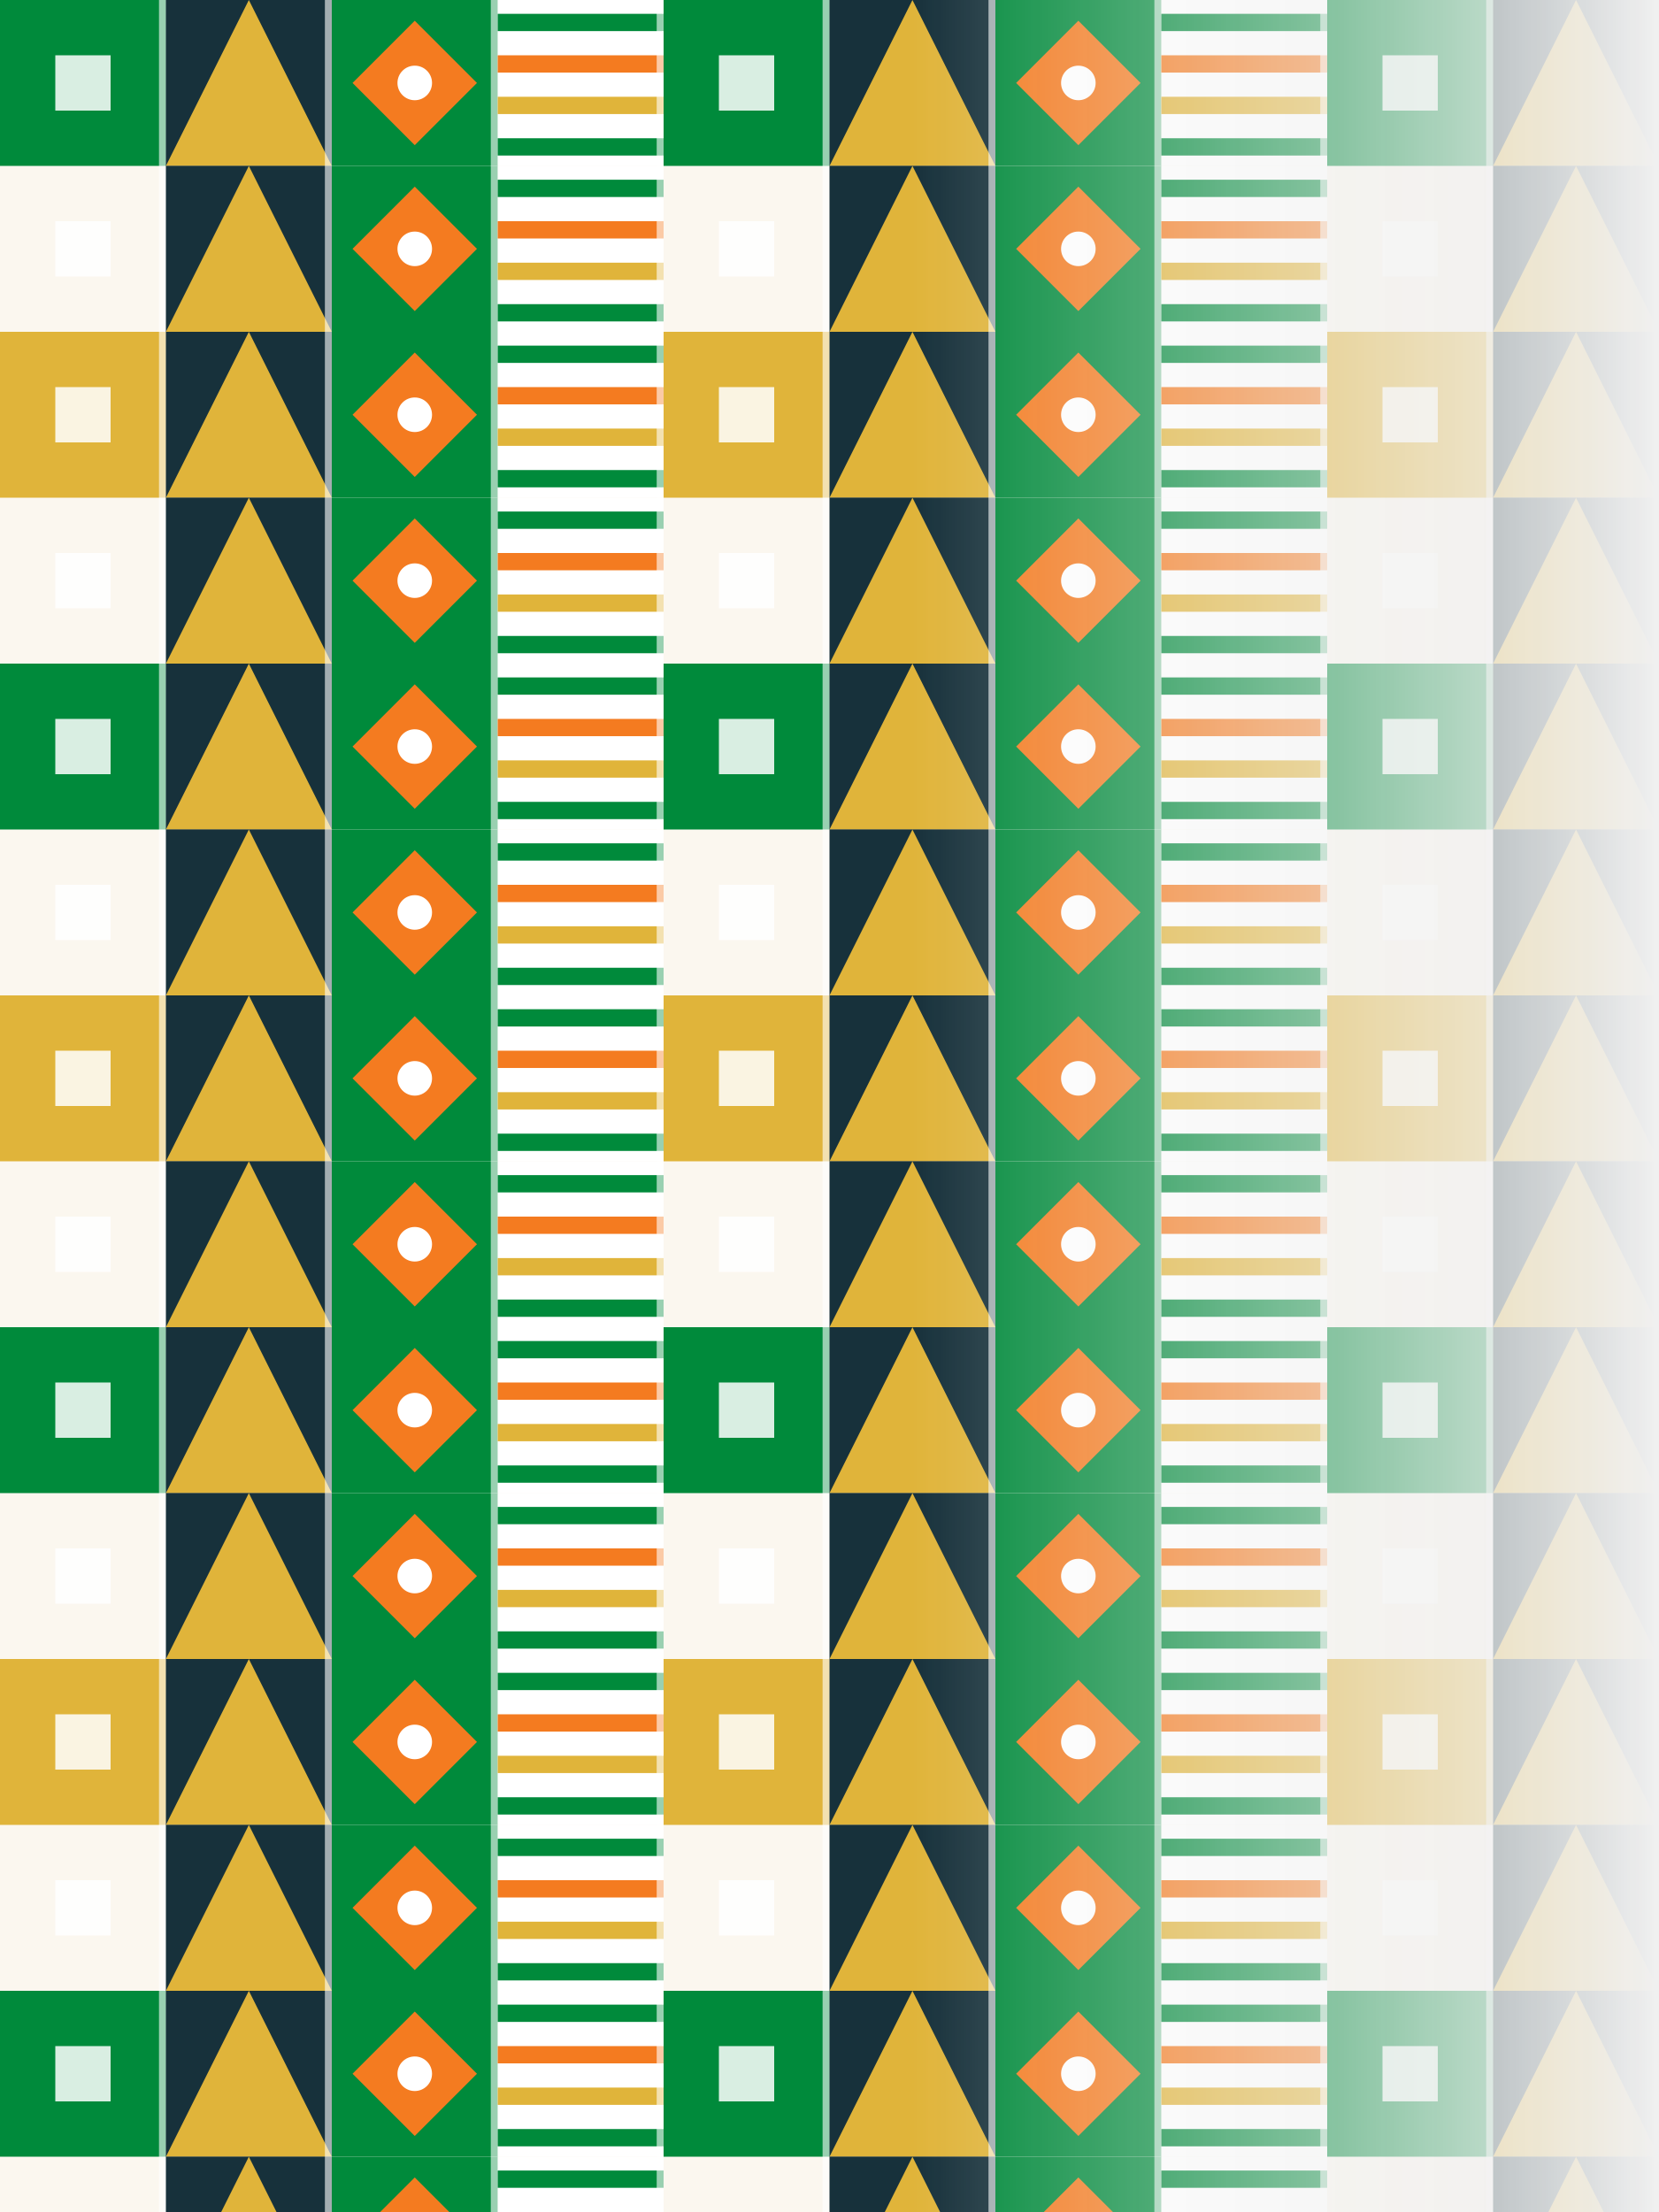
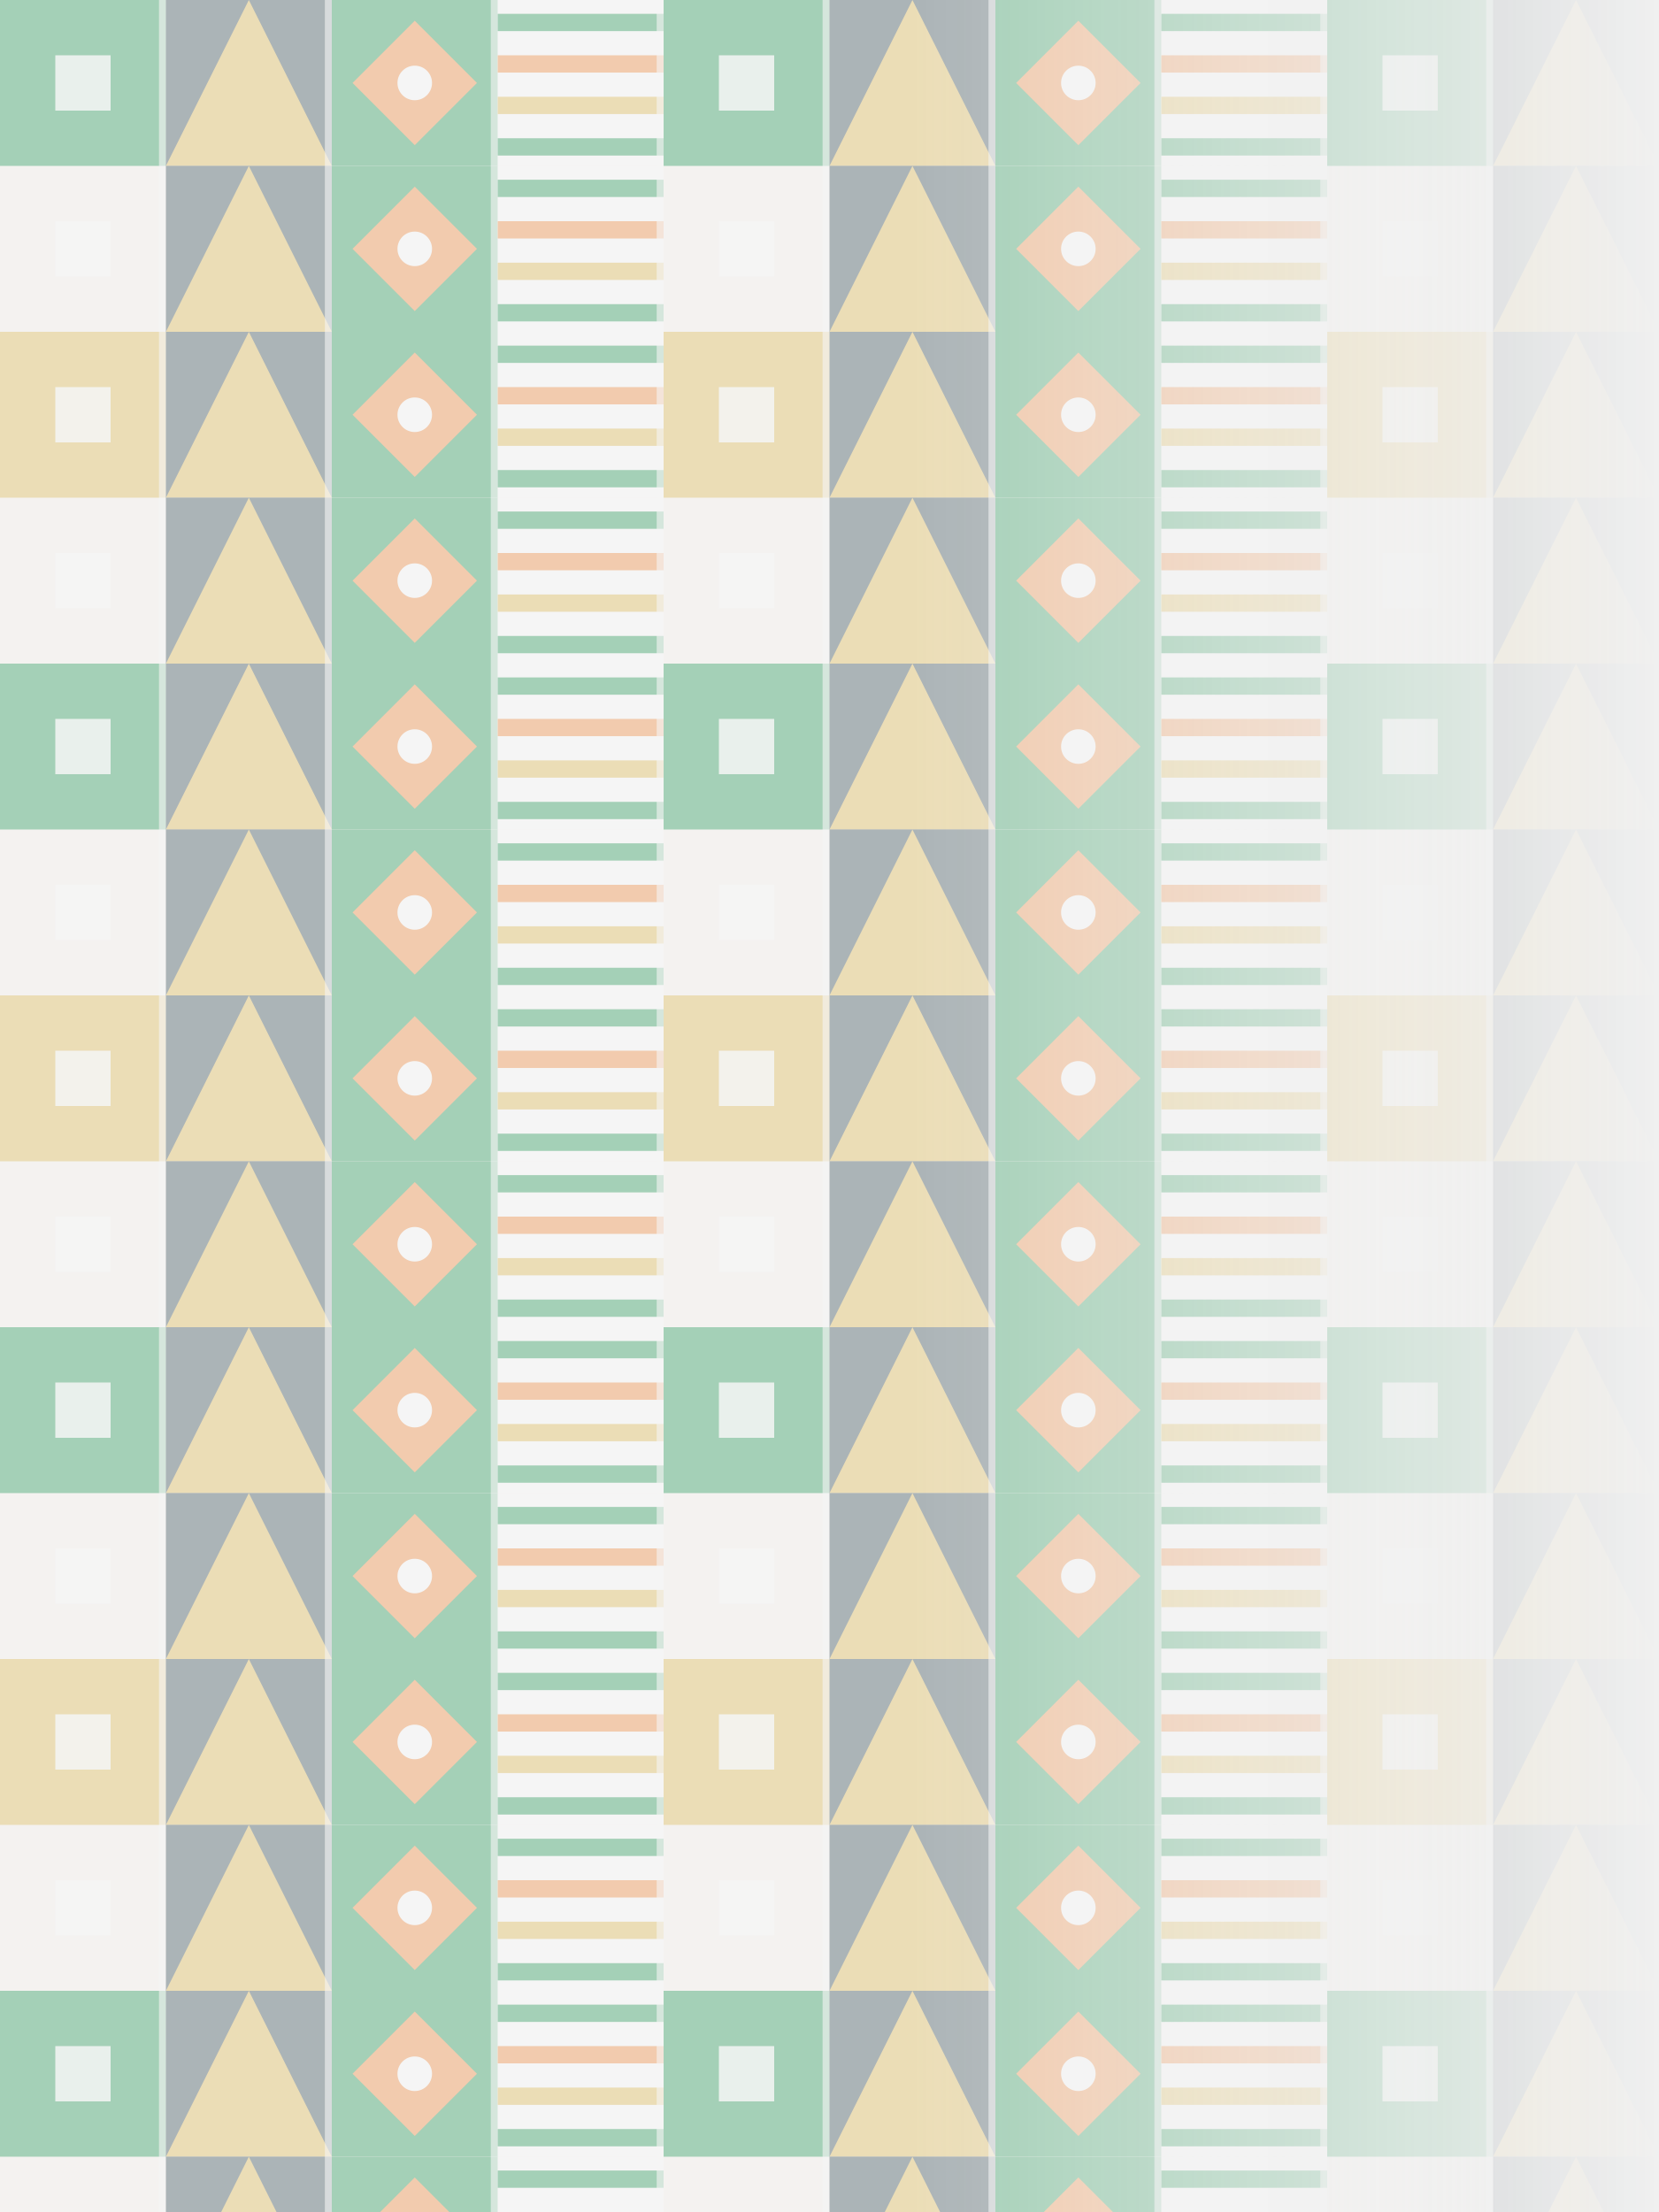
<svg xmlns="http://www.w3.org/2000/svg" viewBox="0 0 480 640" preserveAspectRatio="xMidYMid slice">
  <defs>
    <linearGradient id="f" x1="0" y1="0" x2="1" y2="0">
      <stop offset="0" stop-color="#fff" />
      <stop offset=".55" stop-color="#fff" />
      <stop offset="1" stop-color="#fff" stop-opacity="0" />
    </linearGradient>
    <mask id="m">
      <rect width="480" height="640" fill="url(#f)" />
    </mask>
  </defs>
-   <g mask="url(#m)">
+   <g mask="url(#m)" opacity="0.32">
    <g>
      <rect width="480" height="640" fill="#fbf7ef" />
      <rect x="0" y="0" width="48" height="48" fill="#008A3B" />
      <rect x="16" y="16" width="16" height="16" fill="#fff" opacity=".85" />
      <rect x="16" y="64" width="16" height="16" fill="#fff" opacity=".85" />
      <rect x="0" y="96" width="48" height="48" fill="#E0B43A" />
      <rect x="16" y="112" width="16" height="16" fill="#fff" opacity=".85" />
      <rect x="16" y="160" width="16" height="16" fill="#fff" opacity=".85" />
      <rect x="0" y="192" width="48" height="48" fill="#008A3B" />
      <rect x="16" y="208" width="16" height="16" fill="#fff" opacity=".85" />
      <rect x="16" y="256" width="16" height="16" fill="#fff" opacity=".85" />
      <rect x="0" y="288" width="48" height="48" fill="#E0B43A" />
      <rect x="16" y="304" width="16" height="16" fill="#fff" opacity=".85" />
      <rect x="16" y="352" width="16" height="16" fill="#fff" opacity=".85" />
      <rect x="0" y="384" width="48" height="48" fill="#008A3B" />
      <rect x="16" y="400" width="16" height="16" fill="#fff" opacity=".85" />
      <rect x="16" y="448" width="16" height="16" fill="#fff" opacity=".85" />
      <rect x="0" y="480" width="48" height="48" fill="#E0B43A" />
      <rect x="16" y="496" width="16" height="16" fill="#fff" opacity=".85" />
      <rect x="16" y="544" width="16" height="16" fill="#fff" opacity=".85" />
      <rect x="0" y="576" width="48" height="48" fill="#008A3B" />
      <rect x="16" y="592" width="16" height="16" fill="#fff" opacity=".85" />
      <rect x="16" y="640" width="16" height="16" fill="#fff" opacity=".85" />
      <rect x="46" y="0" width="2" height="640" fill="#fff" opacity=".6" />
      <rect x="48" y="0" width="48" height="48" fill="#17313B" />
      <path d="M48 48 L72.0 0 L96 48 Z" fill="#E0B43A" />
      <rect x="48" y="48" width="48" height="48" fill="#17313B" />
      <path d="M48 96 L72.0 48 L96 96 Z" fill="#E0B43A" />
      <rect x="48" y="96" width="48" height="48" fill="#17313B" />
      <path d="M48 144 L72.0 96 L96 144 Z" fill="#E0B43A" />
      <rect x="48" y="144" width="48" height="48" fill="#17313B" />
      <path d="M48 192 L72.0 144 L96 192 Z" fill="#E0B43A" />
      <rect x="48" y="192" width="48" height="48" fill="#17313B" />
      <path d="M48 240 L72.0 192 L96 240 Z" fill="#E0B43A" />
      <rect x="48" y="240" width="48" height="48" fill="#17313B" />
      <path d="M48 288 L72.0 240 L96 288 Z" fill="#E0B43A" />
      <rect x="48" y="288" width="48" height="48" fill="#17313B" />
      <path d="M48 336 L72.0 288 L96 336 Z" fill="#E0B43A" />
      <rect x="48" y="336" width="48" height="48" fill="#17313B" />
      <path d="M48 384 L72.0 336 L96 384 Z" fill="#E0B43A" />
      <rect x="48" y="384" width="48" height="48" fill="#17313B" />
      <path d="M48 432 L72.0 384 L96 432 Z" fill="#E0B43A" />
      <rect x="48" y="432" width="48" height="48" fill="#17313B" />
      <path d="M48 480 L72.0 432 L96 480 Z" fill="#E0B43A" />
      <rect x="48" y="480" width="48" height="48" fill="#17313B" />
      <path d="M48 528 L72.0 480 L96 528 Z" fill="#E0B43A" />
      <rect x="48" y="528" width="48" height="48" fill="#17313B" />
      <path d="M48 576 L72.0 528 L96 576 Z" fill="#E0B43A" />
      <rect x="48" y="576" width="48" height="48" fill="#17313B" />
      <path d="M48 624 L72.0 576 L96 624 Z" fill="#E0B43A" />
      <rect x="48" y="624" width="48" height="48" fill="#17313B" />
      <path d="M48 672 L72.0 624 L96 672 Z" fill="#E0B43A" />
      <rect x="94" y="0" width="2" height="640" fill="#fff" opacity=".6" />
      <rect x="96" y="0" width="48" height="48" fill="#008A3B" />
      <path d="M120.0 6 L138 24.0 L120.0 42 L102 24.0 Z" fill="#F47B20" />
      <circle cx="120.0" cy="24.0" r="5" fill="#fff" />
      <rect x="96" y="48" width="48" height="48" fill="#008A3B" />
      <path d="M120.0 54 L138 72.0 L120.0 90 L102 72.0 Z" fill="#F47B20" />
      <circle cx="120.0" cy="72.0" r="5" fill="#fff" />
      <rect x="96" y="96" width="48" height="48" fill="#008A3B" />
      <path d="M120.0 102 L138 120.0 L120.0 138 L102 120.0 Z" fill="#F47B20" />
      <circle cx="120.0" cy="120.0" r="5" fill="#fff" />
      <rect x="96" y="144" width="48" height="48" fill="#008A3B" />
      <path d="M120.0 150 L138 168.0 L120.0 186 L102 168.0 Z" fill="#F47B20" />
      <circle cx="120.0" cy="168.0" r="5" fill="#fff" />
      <rect x="96" y="192" width="48" height="48" fill="#008A3B" />
      <path d="M120.0 198 L138 216.0 L120.0 234 L102 216.0 Z" fill="#F47B20" />
      <circle cx="120.0" cy="216.0" r="5" fill="#fff" />
      <rect x="96" y="240" width="48" height="48" fill="#008A3B" />
      <path d="M120.0 246 L138 264.0 L120.0 282 L102 264.0 Z" fill="#F47B20" />
      <circle cx="120.0" cy="264.0" r="5" fill="#fff" />
      <rect x="96" y="288" width="48" height="48" fill="#008A3B" />
      <path d="M120.0 294 L138 312.0 L120.0 330 L102 312.0 Z" fill="#F47B20" />
      <circle cx="120.0" cy="312.0" r="5" fill="#fff" />
      <rect x="96" y="336" width="48" height="48" fill="#008A3B" />
      <path d="M120.0 342 L138 360.0 L120.0 378 L102 360.0 Z" fill="#F47B20" />
      <circle cx="120.0" cy="360.0" r="5" fill="#fff" />
      <rect x="96" y="384" width="48" height="48" fill="#008A3B" />
      <path d="M120.0 390 L138 408.0 L120.0 426 L102 408.0 Z" fill="#F47B20" />
      <circle cx="120.0" cy="408.0" r="5" fill="#fff" />
      <rect x="96" y="432" width="48" height="48" fill="#008A3B" />
      <path d="M120.0 438 L138 456.0 L120.0 474 L102 456.0 Z" fill="#F47B20" />
      <circle cx="120.0" cy="456.0" r="5" fill="#fff" />
      <rect x="96" y="480" width="48" height="48" fill="#008A3B" />
      <path d="M120.0 486 L138 504.0 L120.0 522 L102 504.0 Z" fill="#F47B20" />
      <circle cx="120.0" cy="504.0" r="5" fill="#fff" />
      <rect x="96" y="528" width="48" height="48" fill="#008A3B" />
      <path d="M120.0 534 L138 552.0 L120.0 570 L102 552.0 Z" fill="#F47B20" />
      <circle cx="120.0" cy="552.0" r="5" fill="#fff" />
      <rect x="96" y="576" width="48" height="48" fill="#008A3B" />
      <path d="M120.0 582 L138 600.0 L120.0 618 L102 600.0 Z" fill="#F47B20" />
      <circle cx="120.0" cy="600.0" r="5" fill="#fff" />
      <rect x="96" y="624" width="48" height="48" fill="#008A3B" />
      <path d="M120.0 630 L138 648.0 L120.0 666 L102 648.0 Z" fill="#F47B20" />
      <circle cx="120.0" cy="648.0" r="5" fill="#fff" />
      <rect x="142" y="0" width="2" height="640" fill="#fff" opacity=".6" />
      <rect x="144" y="0" width="48" height="48" fill="#fff" />
      <rect x="144" y="4" width="48" height="5" fill="#008A3B" />
      <rect x="144" y="16" width="48" height="5" fill="#F47B20" />
      <rect x="144" y="28" width="48" height="5" fill="#E0B43A" />
      <rect x="144" y="40" width="48" height="5" fill="#008A3B" />
      <rect x="144" y="48" width="48" height="48" fill="#fff" />
      <rect x="144" y="52" width="48" height="5" fill="#008A3B" />
      <rect x="144" y="64" width="48" height="5" fill="#F47B20" />
      <rect x="144" y="76" width="48" height="5" fill="#E0B43A" />
      <rect x="144" y="88" width="48" height="5" fill="#008A3B" />
      <rect x="144" y="96" width="48" height="48" fill="#fff" />
      <rect x="144" y="100" width="48" height="5" fill="#008A3B" />
      <rect x="144" y="112" width="48" height="5" fill="#F47B20" />
      <rect x="144" y="124" width="48" height="5" fill="#E0B43A" />
      <rect x="144" y="136" width="48" height="5" fill="#008A3B" />
      <rect x="144" y="144" width="48" height="48" fill="#fff" />
      <rect x="144" y="148" width="48" height="5" fill="#008A3B" />
      <rect x="144" y="160" width="48" height="5" fill="#F47B20" />
      <rect x="144" y="172" width="48" height="5" fill="#E0B43A" />
      <rect x="144" y="184" width="48" height="5" fill="#008A3B" />
      <rect x="144" y="192" width="48" height="48" fill="#fff" />
      <rect x="144" y="196" width="48" height="5" fill="#008A3B" />
      <rect x="144" y="208" width="48" height="5" fill="#F47B20" />
      <rect x="144" y="220" width="48" height="5" fill="#E0B43A" />
      <rect x="144" y="232" width="48" height="5" fill="#008A3B" />
      <rect x="144" y="240" width="48" height="48" fill="#fff" />
      <rect x="144" y="244" width="48" height="5" fill="#008A3B" />
      <rect x="144" y="256" width="48" height="5" fill="#F47B20" />
      <rect x="144" y="268" width="48" height="5" fill="#E0B43A" />
      <rect x="144" y="280" width="48" height="5" fill="#008A3B" />
      <rect x="144" y="288" width="48" height="48" fill="#fff" />
      <rect x="144" y="292" width="48" height="5" fill="#008A3B" />
      <rect x="144" y="304" width="48" height="5" fill="#F47B20" />
      <rect x="144" y="316" width="48" height="5" fill="#E0B43A" />
      <rect x="144" y="328" width="48" height="5" fill="#008A3B" />
      <rect x="144" y="336" width="48" height="48" fill="#fff" />
      <rect x="144" y="340" width="48" height="5" fill="#008A3B" />
      <rect x="144" y="352" width="48" height="5" fill="#F47B20" />
      <rect x="144" y="364" width="48" height="5" fill="#E0B43A" />
      <rect x="144" y="376" width="48" height="5" fill="#008A3B" />
      <rect x="144" y="384" width="48" height="48" fill="#fff" />
      <rect x="144" y="388" width="48" height="5" fill="#008A3B" />
      <rect x="144" y="400" width="48" height="5" fill="#F47B20" />
      <rect x="144" y="412" width="48" height="5" fill="#E0B43A" />
      <rect x="144" y="424" width="48" height="5" fill="#008A3B" />
      <rect x="144" y="432" width="48" height="48" fill="#fff" />
      <rect x="144" y="436" width="48" height="5" fill="#008A3B" />
      <rect x="144" y="448" width="48" height="5" fill="#F47B20" />
      <rect x="144" y="460" width="48" height="5" fill="#E0B43A" />
      <rect x="144" y="472" width="48" height="5" fill="#008A3B" />
      <rect x="144" y="480" width="48" height="48" fill="#fff" />
      <rect x="144" y="484" width="48" height="5" fill="#008A3B" />
      <rect x="144" y="496" width="48" height="5" fill="#F47B20" />
      <rect x="144" y="508" width="48" height="5" fill="#E0B43A" />
      <rect x="144" y="520" width="48" height="5" fill="#008A3B" />
      <rect x="144" y="528" width="48" height="48" fill="#fff" />
      <rect x="144" y="532" width="48" height="5" fill="#008A3B" />
      <rect x="144" y="544" width="48" height="5" fill="#F47B20" />
      <rect x="144" y="556" width="48" height="5" fill="#E0B43A" />
      <rect x="144" y="568" width="48" height="5" fill="#008A3B" />
      <rect x="144" y="576" width="48" height="48" fill="#fff" />
      <rect x="144" y="580" width="48" height="5" fill="#008A3B" />
      <rect x="144" y="592" width="48" height="5" fill="#F47B20" />
      <rect x="144" y="604" width="48" height="5" fill="#E0B43A" />
      <rect x="144" y="616" width="48" height="5" fill="#008A3B" />
      <rect x="144" y="624" width="48" height="48" fill="#fff" />
      <rect x="144" y="628" width="48" height="5" fill="#008A3B" />
      <rect x="144" y="640" width="48" height="5" fill="#F47B20" />
      <rect x="144" y="652" width="48" height="5" fill="#E0B43A" />
      <rect x="144" y="664" width="48" height="5" fill="#008A3B" />
      <rect x="190" y="0" width="2" height="640" fill="#fff" opacity=".6" />
      <rect x="192" y="0" width="48" height="48" fill="#008A3B" />
      <rect x="208" y="16" width="16" height="16" fill="#fff" opacity=".85" />
      <rect x="208" y="64" width="16" height="16" fill="#fff" opacity=".85" />
      <rect x="192" y="96" width="48" height="48" fill="#E0B43A" />
      <rect x="208" y="112" width="16" height="16" fill="#fff" opacity=".85" />
      <rect x="208" y="160" width="16" height="16" fill="#fff" opacity=".85" />
      <rect x="192" y="192" width="48" height="48" fill="#008A3B" />
      <rect x="208" y="208" width="16" height="16" fill="#fff" opacity=".85" />
      <rect x="208" y="256" width="16" height="16" fill="#fff" opacity=".85" />
      <rect x="192" y="288" width="48" height="48" fill="#E0B43A" />
      <rect x="208" y="304" width="16" height="16" fill="#fff" opacity=".85" />
      <rect x="208" y="352" width="16" height="16" fill="#fff" opacity=".85" />
      <rect x="192" y="384" width="48" height="48" fill="#008A3B" />
      <rect x="208" y="400" width="16" height="16" fill="#fff" opacity=".85" />
      <rect x="208" y="448" width="16" height="16" fill="#fff" opacity=".85" />
      <rect x="192" y="480" width="48" height="48" fill="#E0B43A" />
      <rect x="208" y="496" width="16" height="16" fill="#fff" opacity=".85" />
      <rect x="208" y="544" width="16" height="16" fill="#fff" opacity=".85" />
      <rect x="192" y="576" width="48" height="48" fill="#008A3B" />
      <rect x="208" y="592" width="16" height="16" fill="#fff" opacity=".85" />
      <rect x="208" y="640" width="16" height="16" fill="#fff" opacity=".85" />
      <rect x="238" y="0" width="2" height="640" fill="#fff" opacity=".6" />
      <rect x="240" y="0" width="48" height="48" fill="#17313B" />
      <path d="M240 48 L264.0 0 L288 48 Z" fill="#E0B43A" />
      <rect x="240" y="48" width="48" height="48" fill="#17313B" />
      <path d="M240 96 L264.0 48 L288 96 Z" fill="#E0B43A" />
      <rect x="240" y="96" width="48" height="48" fill="#17313B" />
      <path d="M240 144 L264.0 96 L288 144 Z" fill="#E0B43A" />
      <rect x="240" y="144" width="48" height="48" fill="#17313B" />
      <path d="M240 192 L264.0 144 L288 192 Z" fill="#E0B43A" />
      <rect x="240" y="192" width="48" height="48" fill="#17313B" />
      <path d="M240 240 L264.0 192 L288 240 Z" fill="#E0B43A" />
      <rect x="240" y="240" width="48" height="48" fill="#17313B" />
      <path d="M240 288 L264.0 240 L288 288 Z" fill="#E0B43A" />
      <rect x="240" y="288" width="48" height="48" fill="#17313B" />
      <path d="M240 336 L264.0 288 L288 336 Z" fill="#E0B43A" />
      <rect x="240" y="336" width="48" height="48" fill="#17313B" />
      <path d="M240 384 L264.0 336 L288 384 Z" fill="#E0B43A" />
      <rect x="240" y="384" width="48" height="48" fill="#17313B" />
      <path d="M240 432 L264.0 384 L288 432 Z" fill="#E0B43A" />
      <rect x="240" y="432" width="48" height="48" fill="#17313B" />
      <path d="M240 480 L264.0 432 L288 480 Z" fill="#E0B43A" />
      <rect x="240" y="480" width="48" height="48" fill="#17313B" />
      <path d="M240 528 L264.0 480 L288 528 Z" fill="#E0B43A" />
      <rect x="240" y="528" width="48" height="48" fill="#17313B" />
      <path d="M240 576 L264.0 528 L288 576 Z" fill="#E0B43A" />
      <rect x="240" y="576" width="48" height="48" fill="#17313B" />
      <path d="M240 624 L264.0 576 L288 624 Z" fill="#E0B43A" />
      <rect x="240" y="624" width="48" height="48" fill="#17313B" />
      <path d="M240 672 L264.0 624 L288 672 Z" fill="#E0B43A" />
      <rect x="286" y="0" width="2" height="640" fill="#fff" opacity=".6" />
      <rect x="288" y="0" width="48" height="48" fill="#008A3B" />
      <path d="M312.0 6 L330 24.0 L312.0 42 L294 24.0 Z" fill="#F47B20" />
      <circle cx="312.0" cy="24.0" r="5" fill="#fff" />
      <rect x="288" y="48" width="48" height="48" fill="#008A3B" />
      <path d="M312.0 54 L330 72.0 L312.0 90 L294 72.0 Z" fill="#F47B20" />
      <circle cx="312.0" cy="72.0" r="5" fill="#fff" />
      <rect x="288" y="96" width="48" height="48" fill="#008A3B" />
      <path d="M312.0 102 L330 120.0 L312.0 138 L294 120.0 Z" fill="#F47B20" />
      <circle cx="312.0" cy="120.0" r="5" fill="#fff" />
      <rect x="288" y="144" width="48" height="48" fill="#008A3B" />
      <path d="M312.0 150 L330 168.0 L312.0 186 L294 168.0 Z" fill="#F47B20" />
      <circle cx="312.0" cy="168.0" r="5" fill="#fff" />
      <rect x="288" y="192" width="48" height="48" fill="#008A3B" />
      <path d="M312.0 198 L330 216.0 L312.0 234 L294 216.0 Z" fill="#F47B20" />
      <circle cx="312.0" cy="216.0" r="5" fill="#fff" />
      <rect x="288" y="240" width="48" height="48" fill="#008A3B" />
      <path d="M312.0 246 L330 264.0 L312.0 282 L294 264.0 Z" fill="#F47B20" />
      <circle cx="312.0" cy="264.0" r="5" fill="#fff" />
      <rect x="288" y="288" width="48" height="48" fill="#008A3B" />
      <path d="M312.0 294 L330 312.0 L312.0 330 L294 312.0 Z" fill="#F47B20" />
      <circle cx="312.0" cy="312.0" r="5" fill="#fff" />
      <rect x="288" y="336" width="48" height="48" fill="#008A3B" />
      <path d="M312.0 342 L330 360.0 L312.0 378 L294 360.0 Z" fill="#F47B20" />
      <circle cx="312.0" cy="360.0" r="5" fill="#fff" />
      <rect x="288" y="384" width="48" height="48" fill="#008A3B" />
      <path d="M312.0 390 L330 408.0 L312.0 426 L294 408.0 Z" fill="#F47B20" />
      <circle cx="312.0" cy="408.0" r="5" fill="#fff" />
      <rect x="288" y="432" width="48" height="48" fill="#008A3B" />
      <path d="M312.0 438 L330 456.0 L312.0 474 L294 456.0 Z" fill="#F47B20" />
      <circle cx="312.0" cy="456.0" r="5" fill="#fff" />
      <rect x="288" y="480" width="48" height="48" fill="#008A3B" />
      <path d="M312.0 486 L330 504.0 L312.0 522 L294 504.0 Z" fill="#F47B20" />
      <circle cx="312.0" cy="504.0" r="5" fill="#fff" />
      <rect x="288" y="528" width="48" height="48" fill="#008A3B" />
      <path d="M312.0 534 L330 552.0 L312.0 570 L294 552.0 Z" fill="#F47B20" />
      <circle cx="312.0" cy="552.0" r="5" fill="#fff" />
      <rect x="288" y="576" width="48" height="48" fill="#008A3B" />
      <path d="M312.0 582 L330 600.0 L312.0 618 L294 600.0 Z" fill="#F47B20" />
      <circle cx="312.0" cy="600.0" r="5" fill="#fff" />
      <rect x="288" y="624" width="48" height="48" fill="#008A3B" />
      <path d="M312.0 630 L330 648.0 L312.0 666 L294 648.0 Z" fill="#F47B20" />
      <circle cx="312.0" cy="648.0" r="5" fill="#fff" />
      <rect x="334" y="0" width="2" height="640" fill="#fff" opacity=".6" />
      <rect x="336" y="0" width="48" height="48" fill="#fff" />
      <rect x="336" y="4" width="48" height="5" fill="#008A3B" />
      <rect x="336" y="16" width="48" height="5" fill="#F47B20" />
      <rect x="336" y="28" width="48" height="5" fill="#E0B43A" />
      <rect x="336" y="40" width="48" height="5" fill="#008A3B" />
      <rect x="336" y="48" width="48" height="48" fill="#fff" />
      <rect x="336" y="52" width="48" height="5" fill="#008A3B" />
      <rect x="336" y="64" width="48" height="5" fill="#F47B20" />
      <rect x="336" y="76" width="48" height="5" fill="#E0B43A" />
      <rect x="336" y="88" width="48" height="5" fill="#008A3B" />
      <rect x="336" y="96" width="48" height="48" fill="#fff" />
      <rect x="336" y="100" width="48" height="5" fill="#008A3B" />
      <rect x="336" y="112" width="48" height="5" fill="#F47B20" />
      <rect x="336" y="124" width="48" height="5" fill="#E0B43A" />
      <rect x="336" y="136" width="48" height="5" fill="#008A3B" />
      <rect x="336" y="144" width="48" height="48" fill="#fff" />
      <rect x="336" y="148" width="48" height="5" fill="#008A3B" />
      <rect x="336" y="160" width="48" height="5" fill="#F47B20" />
      <rect x="336" y="172" width="48" height="5" fill="#E0B43A" />
      <rect x="336" y="184" width="48" height="5" fill="#008A3B" />
      <rect x="336" y="192" width="48" height="48" fill="#fff" />
      <rect x="336" y="196" width="48" height="5" fill="#008A3B" />
      <rect x="336" y="208" width="48" height="5" fill="#F47B20" />
      <rect x="336" y="220" width="48" height="5" fill="#E0B43A" />
      <rect x="336" y="232" width="48" height="5" fill="#008A3B" />
      <rect x="336" y="240" width="48" height="48" fill="#fff" />
      <rect x="336" y="244" width="48" height="5" fill="#008A3B" />
      <rect x="336" y="256" width="48" height="5" fill="#F47B20" />
      <rect x="336" y="268" width="48" height="5" fill="#E0B43A" />
      <rect x="336" y="280" width="48" height="5" fill="#008A3B" />
      <rect x="336" y="288" width="48" height="48" fill="#fff" />
      <rect x="336" y="292" width="48" height="5" fill="#008A3B" />
      <rect x="336" y="304" width="48" height="5" fill="#F47B20" />
      <rect x="336" y="316" width="48" height="5" fill="#E0B43A" />
      <rect x="336" y="328" width="48" height="5" fill="#008A3B" />
      <rect x="336" y="336" width="48" height="48" fill="#fff" />
      <rect x="336" y="340" width="48" height="5" fill="#008A3B" />
      <rect x="336" y="352" width="48" height="5" fill="#F47B20" />
      <rect x="336" y="364" width="48" height="5" fill="#E0B43A" />
      <rect x="336" y="376" width="48" height="5" fill="#008A3B" />
      <rect x="336" y="384" width="48" height="48" fill="#fff" />
      <rect x="336" y="388" width="48" height="5" fill="#008A3B" />
      <rect x="336" y="400" width="48" height="5" fill="#F47B20" />
      <rect x="336" y="412" width="48" height="5" fill="#E0B43A" />
      <rect x="336" y="424" width="48" height="5" fill="#008A3B" />
      <rect x="336" y="432" width="48" height="48" fill="#fff" />
      <rect x="336" y="436" width="48" height="5" fill="#008A3B" />
      <rect x="336" y="448" width="48" height="5" fill="#F47B20" />
      <rect x="336" y="460" width="48" height="5" fill="#E0B43A" />
      <rect x="336" y="472" width="48" height="5" fill="#008A3B" />
      <rect x="336" y="480" width="48" height="48" fill="#fff" />
      <rect x="336" y="484" width="48" height="5" fill="#008A3B" />
      <rect x="336" y="496" width="48" height="5" fill="#F47B20" />
      <rect x="336" y="508" width="48" height="5" fill="#E0B43A" />
      <rect x="336" y="520" width="48" height="5" fill="#008A3B" />
      <rect x="336" y="528" width="48" height="48" fill="#fff" />
      <rect x="336" y="532" width="48" height="5" fill="#008A3B" />
      <rect x="336" y="544" width="48" height="5" fill="#F47B20" />
      <rect x="336" y="556" width="48" height="5" fill="#E0B43A" />
      <rect x="336" y="568" width="48" height="5" fill="#008A3B" />
      <rect x="336" y="576" width="48" height="48" fill="#fff" />
      <rect x="336" y="580" width="48" height="5" fill="#008A3B" />
      <rect x="336" y="592" width="48" height="5" fill="#F47B20" />
      <rect x="336" y="604" width="48" height="5" fill="#E0B43A" />
      <rect x="336" y="616" width="48" height="5" fill="#008A3B" />
      <rect x="336" y="624" width="48" height="48" fill="#fff" />
      <rect x="336" y="628" width="48" height="5" fill="#008A3B" />
      <rect x="336" y="640" width="48" height="5" fill="#F47B20" />
      <rect x="336" y="652" width="48" height="5" fill="#E0B43A" />
      <rect x="336" y="664" width="48" height="5" fill="#008A3B" />
      <rect x="382" y="0" width="2" height="640" fill="#fff" opacity=".6" />
      <rect x="384" y="0" width="48" height="48" fill="#008A3B" />
      <rect x="400" y="16" width="16" height="16" fill="#fff" opacity=".85" />
      <rect x="400" y="64" width="16" height="16" fill="#fff" opacity=".85" />
      <rect x="384" y="96" width="48" height="48" fill="#E0B43A" />
      <rect x="400" y="112" width="16" height="16" fill="#fff" opacity=".85" />
      <rect x="400" y="160" width="16" height="16" fill="#fff" opacity=".85" />
      <rect x="384" y="192" width="48" height="48" fill="#008A3B" />
      <rect x="400" y="208" width="16" height="16" fill="#fff" opacity=".85" />
      <rect x="400" y="256" width="16" height="16" fill="#fff" opacity=".85" />
      <rect x="384" y="288" width="48" height="48" fill="#E0B43A" />
      <rect x="400" y="304" width="16" height="16" fill="#fff" opacity=".85" />
      <rect x="400" y="352" width="16" height="16" fill="#fff" opacity=".85" />
      <rect x="384" y="384" width="48" height="48" fill="#008A3B" />
      <rect x="400" y="400" width="16" height="16" fill="#fff" opacity=".85" />
      <rect x="400" y="448" width="16" height="16" fill="#fff" opacity=".85" />
      <rect x="384" y="480" width="48" height="48" fill="#E0B43A" />
      <rect x="400" y="496" width="16" height="16" fill="#fff" opacity=".85" />
      <rect x="400" y="544" width="16" height="16" fill="#fff" opacity=".85" />
      <rect x="384" y="576" width="48" height="48" fill="#008A3B" />
      <rect x="400" y="592" width="16" height="16" fill="#fff" opacity=".85" />
      <rect x="400" y="640" width="16" height="16" fill="#fff" opacity=".85" />
      <rect x="430" y="0" width="2" height="640" fill="#fff" opacity=".6" />
      <rect x="432" y="0" width="48" height="48" fill="#17313B" />
      <path d="M432 48 L456.0 0 L480 48 Z" fill="#E0B43A" />
      <rect x="432" y="48" width="48" height="48" fill="#17313B" />
      <path d="M432 96 L456.0 48 L480 96 Z" fill="#E0B43A" />
      <rect x="432" y="96" width="48" height="48" fill="#17313B" />
      <path d="M432 144 L456.0 96 L480 144 Z" fill="#E0B43A" />
      <rect x="432" y="144" width="48" height="48" fill="#17313B" />
      <path d="M432 192 L456.0 144 L480 192 Z" fill="#E0B43A" />
      <rect x="432" y="192" width="48" height="48" fill="#17313B" />
      <path d="M432 240 L456.0 192 L480 240 Z" fill="#E0B43A" />
      <rect x="432" y="240" width="48" height="48" fill="#17313B" />
      <path d="M432 288 L456.0 240 L480 288 Z" fill="#E0B43A" />
      <rect x="432" y="288" width="48" height="48" fill="#17313B" />
      <path d="M432 336 L456.0 288 L480 336 Z" fill="#E0B43A" />
      <rect x="432" y="336" width="48" height="48" fill="#17313B" />
      <path d="M432 384 L456.0 336 L480 384 Z" fill="#E0B43A" />
      <rect x="432" y="384" width="48" height="48" fill="#17313B" />
      <path d="M432 432 L456.0 384 L480 432 Z" fill="#E0B43A" />
      <rect x="432" y="432" width="48" height="48" fill="#17313B" />
      <path d="M432 480 L456.0 432 L480 480 Z" fill="#E0B43A" />
      <rect x="432" y="480" width="48" height="48" fill="#17313B" />
      <path d="M432 528 L456.0 480 L480 528 Z" fill="#E0B43A" />
      <rect x="432" y="528" width="48" height="48" fill="#17313B" />
      <path d="M432 576 L456.0 528 L480 576 Z" fill="#E0B43A" />
      <rect x="432" y="576" width="48" height="48" fill="#17313B" />
      <path d="M432 624 L456.0 576 L480 624 Z" fill="#E0B43A" />
      <rect x="432" y="624" width="48" height="48" fill="#17313B" />
      <path d="M432 672 L456.0 624 L480 672 Z" fill="#E0B43A" />
      <rect x="478" y="0" width="2" height="640" fill="#fff" opacity=".6" />
      <rect x="480" y="0" width="48" height="48" fill="#008A3B" />
      <path d="M504.0 6 L522 24.0 L504.0 42 L486 24.0 Z" fill="#F47B20" />
      <circle cx="504.0" cy="24.0" r="5" fill="#fff" />
      <rect x="480" y="48" width="48" height="48" fill="#008A3B" />
      <path d="M504.0 54 L522 72.0 L504.0 90 L486 72.0 Z" fill="#F47B20" />
      <circle cx="504.0" cy="72.0" r="5" fill="#fff" />
      <rect x="480" y="96" width="48" height="48" fill="#008A3B" />
      <path d="M504.0 102 L522 120.0 L504.0 138 L486 120.0 Z" fill="#F47B20" />
      <circle cx="504.0" cy="120.0" r="5" fill="#fff" />
      <rect x="480" y="144" width="48" height="48" fill="#008A3B" />
      <path d="M504.0 150 L522 168.0 L504.0 186 L486 168.0 Z" fill="#F47B20" />
      <circle cx="504.0" cy="168.0" r="5" fill="#fff" />
      <rect x="480" y="192" width="48" height="48" fill="#008A3B" />
      <path d="M504.0 198 L522 216.0 L504.0 234 L486 216.0 Z" fill="#F47B20" />
      <circle cx="504.0" cy="216.0" r="5" fill="#fff" />
      <rect x="480" y="240" width="48" height="48" fill="#008A3B" />
      <path d="M504.0 246 L522 264.0 L504.0 282 L486 264.0 Z" fill="#F47B20" />
      <circle cx="504.0" cy="264.0" r="5" fill="#fff" />
      <rect x="480" y="288" width="48" height="48" fill="#008A3B" />
      <path d="M504.0 294 L522 312.0 L504.0 330 L486 312.0 Z" fill="#F47B20" />
      <circle cx="504.0" cy="312.0" r="5" fill="#fff" />
      <rect x="480" y="336" width="48" height="48" fill="#008A3B" />
      <path d="M504.0 342 L522 360.0 L504.0 378 L486 360.0 Z" fill="#F47B20" />
      <circle cx="504.0" cy="360.0" r="5" fill="#fff" />
      <rect x="480" y="384" width="48" height="48" fill="#008A3B" />
      <path d="M504.0 390 L522 408.0 L504.0 426 L486 408.0 Z" fill="#F47B20" />
      <circle cx="504.0" cy="408.0" r="5" fill="#fff" />
      <rect x="480" y="432" width="48" height="48" fill="#008A3B" />
      <path d="M504.0 438 L522 456.0 L504.0 474 L486 456.0 Z" fill="#F47B20" />
      <circle cx="504.0" cy="456.0" r="5" fill="#fff" />
      <rect x="480" y="480" width="48" height="48" fill="#008A3B" />
      <path d="M504.0 486 L522 504.0 L504.0 522 L486 504.0 Z" fill="#F47B20" />
      <circle cx="504.0" cy="504.0" r="5" fill="#fff" />
      <rect x="480" y="528" width="48" height="48" fill="#008A3B" />
      <path d="M504.0 534 L522 552.0 L504.0 570 L486 552.0 Z" fill="#F47B20" />
      <circle cx="504.0" cy="552.0" r="5" fill="#fff" />
      <rect x="480" y="576" width="48" height="48" fill="#008A3B" />
      <path d="M504.0 582 L522 600.0 L504.0 618 L486 600.0 Z" fill="#F47B20" />
      <circle cx="504.0" cy="600.0" r="5" fill="#fff" />
      <rect x="480" y="624" width="48" height="48" fill="#008A3B" />
      <path d="M504.0 630 L522 648.0 L504.0 666 L486 648.0 Z" fill="#F47B20" />
      <circle cx="504.0" cy="648.0" r="5" fill="#fff" />
      <rect x="526" y="0" width="2" height="640" fill="#fff" opacity=".6" />
    </g>
  </g>
</svg>
